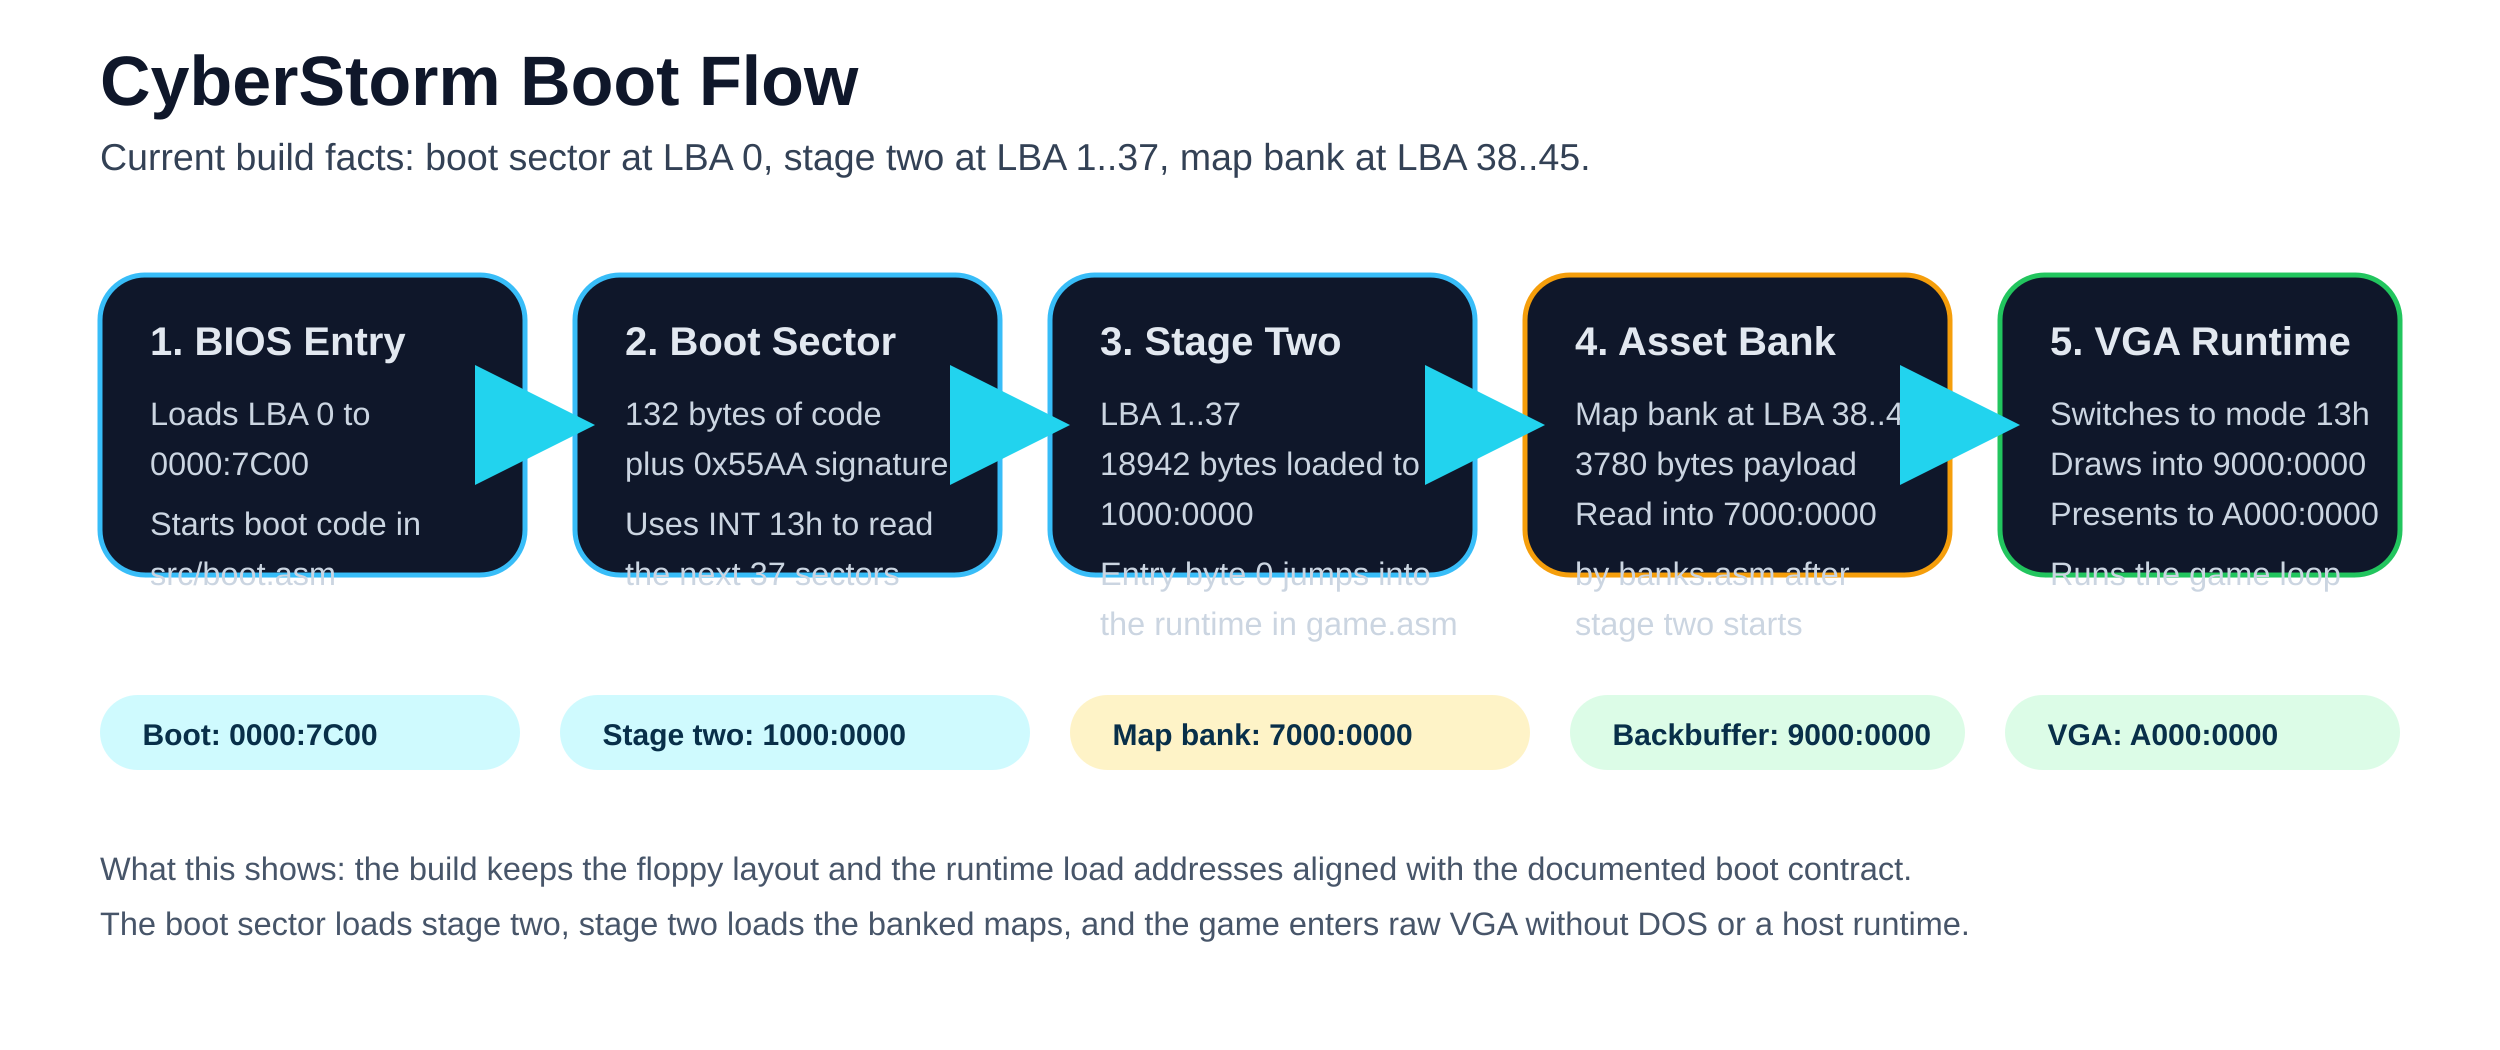
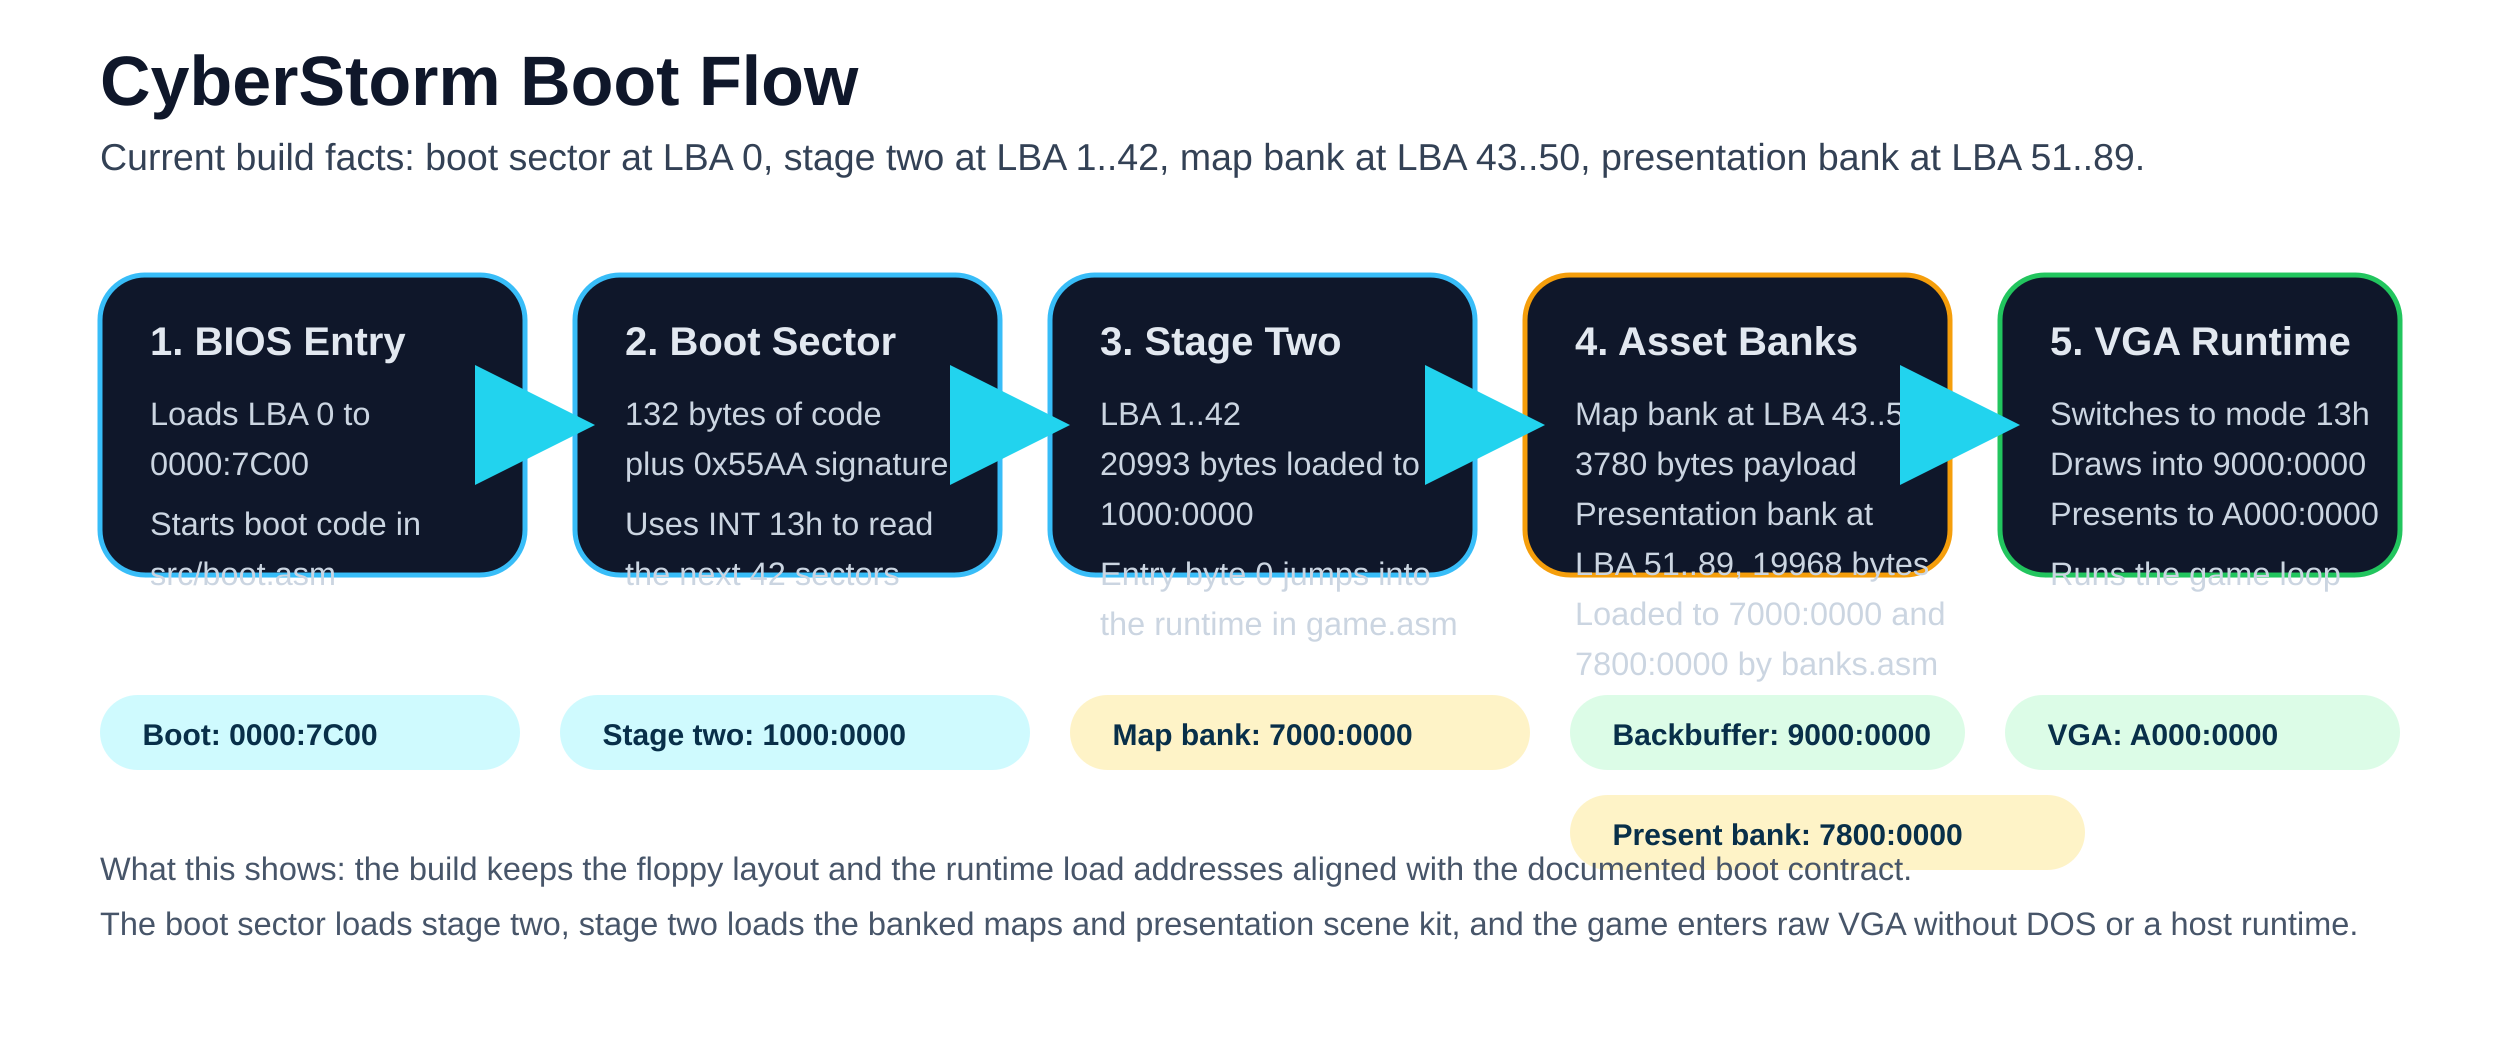
<svg xmlns="http://www.w3.org/2000/svg" width="1000" height="420" viewBox="0 0 1000 420" role="img" aria-labelledby="title desc">
  <defs>
    <style>
      .title { font: 700 28px 'Segoe UI', Arial, sans-serif; fill: #0f172a; }
      .subtitle { font: 400 15px 'Segoe UI', Arial, sans-serif; fill: #334155; }
      .label { font: 700 16px 'Segoe UI', Arial, sans-serif; fill: #e2e8f0; }
      .body { font: 400 13px 'Segoe UI', Arial, sans-serif; fill: #cbd5e1; }
      .note { font: 400 13px 'Segoe UI', Arial, sans-serif; fill: #475569; }
      .chip { font: 700 12px 'Segoe UI', Arial, sans-serif; fill: #082f49; }
    </style>
    <marker id="arrow" markerWidth="12" markerHeight="12" refX="10" refY="6" orient="auto">
      <path d="M0,0 L12,6 L0,12 Z" fill="#22d3ee" />
    </marker>
  </defs>
  <text x="40" y="42" class="title">CyberStorm Boot Flow</text>
-   <text x="40" y="68" class="subtitle">Current build facts: boot sector at LBA 0, stage two at LBA 1..37, map bank at LBA 38..45.</text>
+   <text x="40" y="68" class="subtitle">Current build facts: boot sector at LBA 0, stage two at LBA 1..42, map bank at LBA 43..50, presentation bank at LBA 51..89.</text>
  <rect x="40" y="110" width="170" height="120" rx="18" fill="#0f172a" stroke="#38bdf8" stroke-width="2" />
  <text x="60" y="142" class="label">1. BIOS Entry</text>
  <text x="60" y="170" class="body">Loads LBA 0 to</text>
  <text x="60" y="190" class="body">0000:7C00</text>
  <text x="60" y="214" class="body">Starts boot code in</text>
  <text x="60" y="234" class="body">src/boot.asm</text>
  <rect x="230" y="110" width="170" height="120" rx="18" fill="#0f172a" stroke="#38bdf8" stroke-width="2" />
  <text x="250" y="142" class="label">2. Boot Sector</text>
  <text x="250" y="170" class="body">132 bytes of code</text>
  <text x="250" y="190" class="body">plus 0x55AA signature</text>
  <text x="250" y="214" class="body">Uses INT 13h to read</text>
-   <text x="250" y="234" class="body">the next 37 sectors</text>
+   <text x="250" y="234" class="body">the next 42 sectors</text>
  <rect x="420" y="110" width="170" height="120" rx="18" fill="#0f172a" stroke="#38bdf8" stroke-width="2" />
  <text x="440" y="142" class="label">3. Stage Two</text>
-   <text x="440" y="170" class="body">LBA 1..37</text>
-   <text x="440" y="190" class="body">18942 bytes loaded to</text>
+   <text x="440" y="170" class="body">LBA 1..42</text>
+   <text x="440" y="190" class="body">20993 bytes loaded to</text>
  <text x="440" y="210" class="body">1000:0000</text>
  <text x="440" y="234" class="body">Entry byte 0 jumps into</text>
  <text x="440" y="254" class="body">the runtime in game.asm</text>
  <rect x="610" y="110" width="170" height="120" rx="18" fill="#0f172a" stroke="#f59e0b" stroke-width="2" />
-   <text x="630" y="142" class="label">4. Asset Bank</text>
-   <text x="630" y="170" class="body">Map bank at LBA 38..45</text>
+   <text x="630" y="142" class="label">4. Asset Banks</text>
+   <text x="630" y="170" class="body">Map bank at LBA 43..50</text>
  <text x="630" y="190" class="body">3780 bytes payload</text>
-   <text x="630" y="210" class="body">Read into 7000:0000</text>
-   <text x="630" y="234" class="body">by banks.asm after</text>
-   <text x="630" y="254" class="body">stage two starts</text>
+   <text x="630" y="210" class="body">Presentation bank at</text>
+   <text x="630" y="230" class="body">LBA 51..89, 19968 bytes</text>
+   <text x="630" y="250" class="body">Loaded to 7000:0000 and</text>
+   <text x="630" y="270" class="body">7800:0000 by banks.asm</text>
  <rect x="800" y="110" width="160" height="120" rx="18" fill="#0f172a" stroke="#22c55e" stroke-width="2" />
  <text x="820" y="142" class="label">5. VGA Runtime</text>
  <text x="820" y="170" class="body">Switches to mode 13h</text>
  <text x="820" y="190" class="body">Draws into 9000:0000</text>
  <text x="820" y="210" class="body">Presents to A000:0000</text>
  <text x="820" y="234" class="body">Runs the game loop</text>
  <line x1="210" y1="170" x2="230" y2="170" stroke="#22d3ee" stroke-width="4" marker-end="url(#arrow)" />
  <line x1="400" y1="170" x2="420" y2="170" stroke="#22d3ee" stroke-width="4" marker-end="url(#arrow)" />
  <line x1="590" y1="170" x2="610" y2="170" stroke="#22d3ee" stroke-width="4" marker-end="url(#arrow)" />
  <line x1="780" y1="170" x2="800" y2="170" stroke="#22d3ee" stroke-width="4" marker-end="url(#arrow)" />
  <rect x="40" y="278" width="168" height="30" rx="15" fill="#cffafe" />
  <text x="57" y="298" class="chip">Boot: 0000:7C00</text>
  <rect x="224" y="278" width="188" height="30" rx="15" fill="#cffafe" />
  <text x="241" y="298" class="chip">Stage two: 1000:0000</text>
  <rect x="428" y="278" width="184" height="30" rx="15" fill="#fef3c7" />
  <text x="445" y="298" class="chip">Map bank: 7000:0000</text>
+   <rect x="628" y="318" width="206" height="30" rx="15" fill="#fef3c7" />
+   <text x="645" y="338" class="chip">Present bank: 7800:0000</text>
  <rect x="628" y="278" width="158" height="30" rx="15" fill="#dcfce7" />
  <text x="645" y="298" class="chip">Backbuffer: 9000:0000</text>
  <rect x="802" y="278" width="158" height="30" rx="15" fill="#dcfce7" />
  <text x="819" y="298" class="chip">VGA: A000:0000</text>
  <text x="40" y="352" class="note">What this shows: the build keeps the floppy layout and the runtime load addresses aligned with the documented boot contract.</text>
-   <text x="40" y="374" class="note">The boot sector loads stage two, stage two loads the banked maps, and the game enters raw VGA without DOS or a host runtime.</text>
+   <text x="40" y="374" class="note">The boot sector loads stage two, stage two loads the banked maps and presentation scene kit, and the game enters raw VGA without DOS or a host runtime.</text>
</svg>
